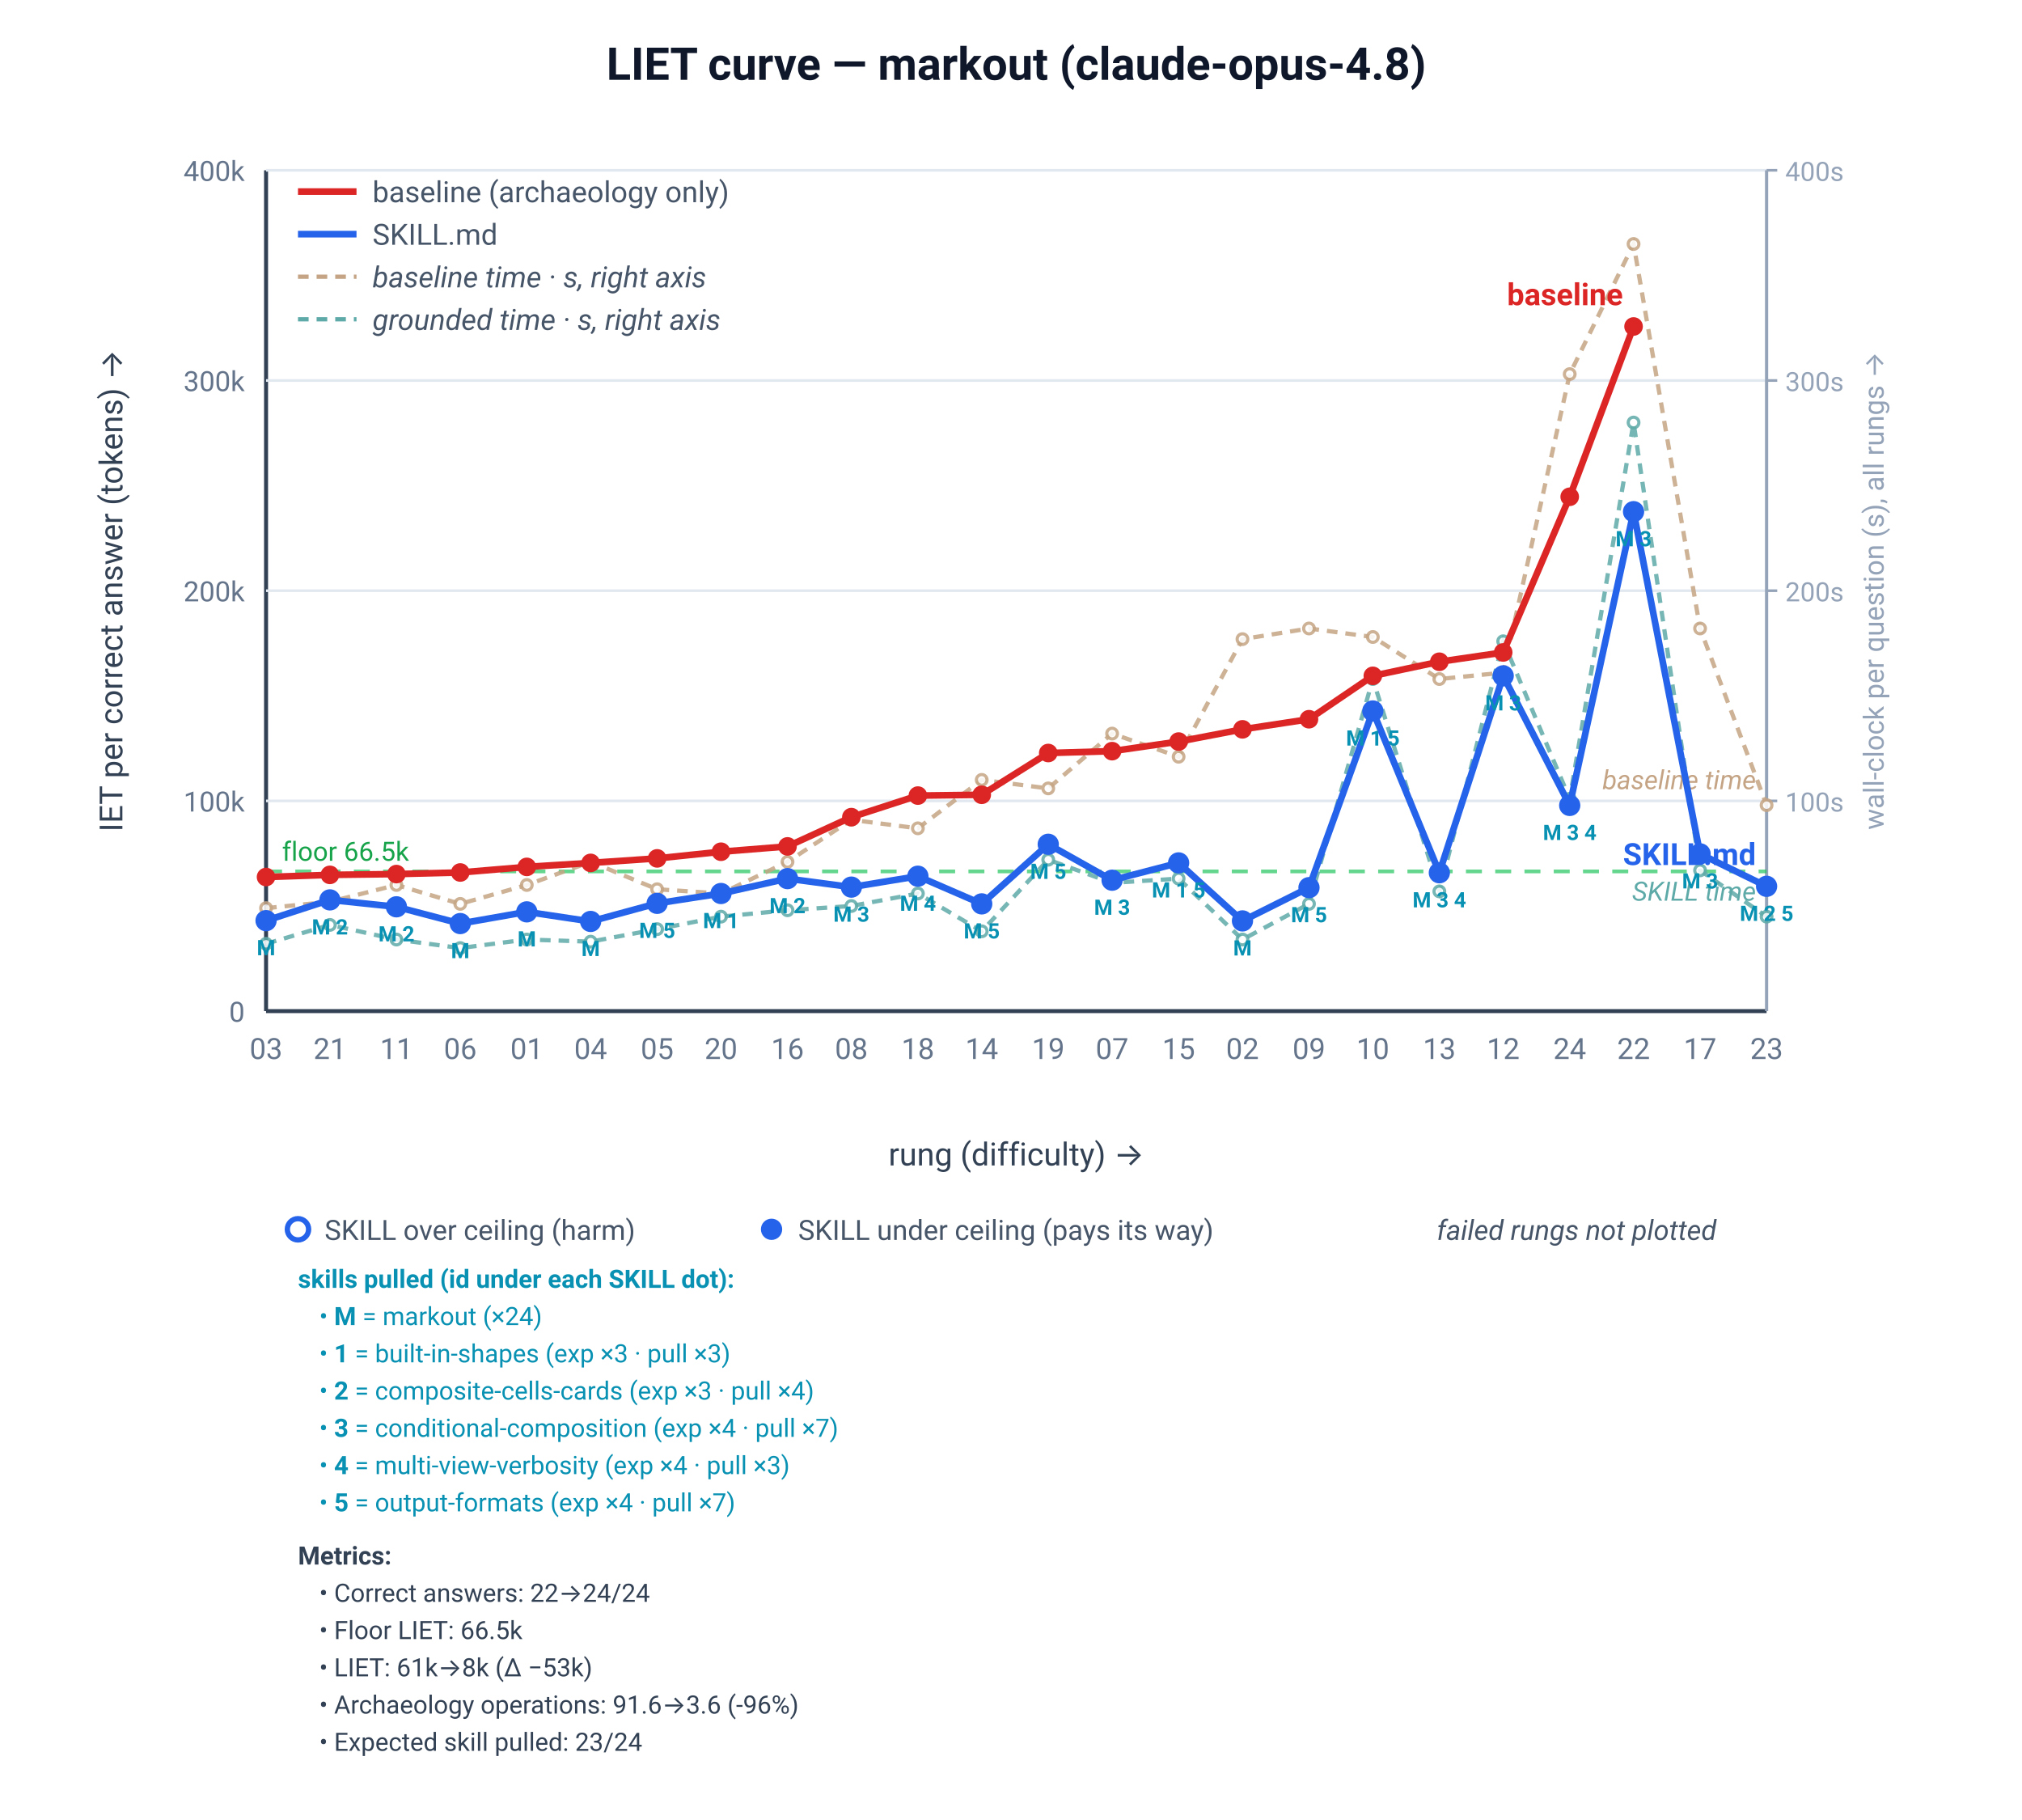
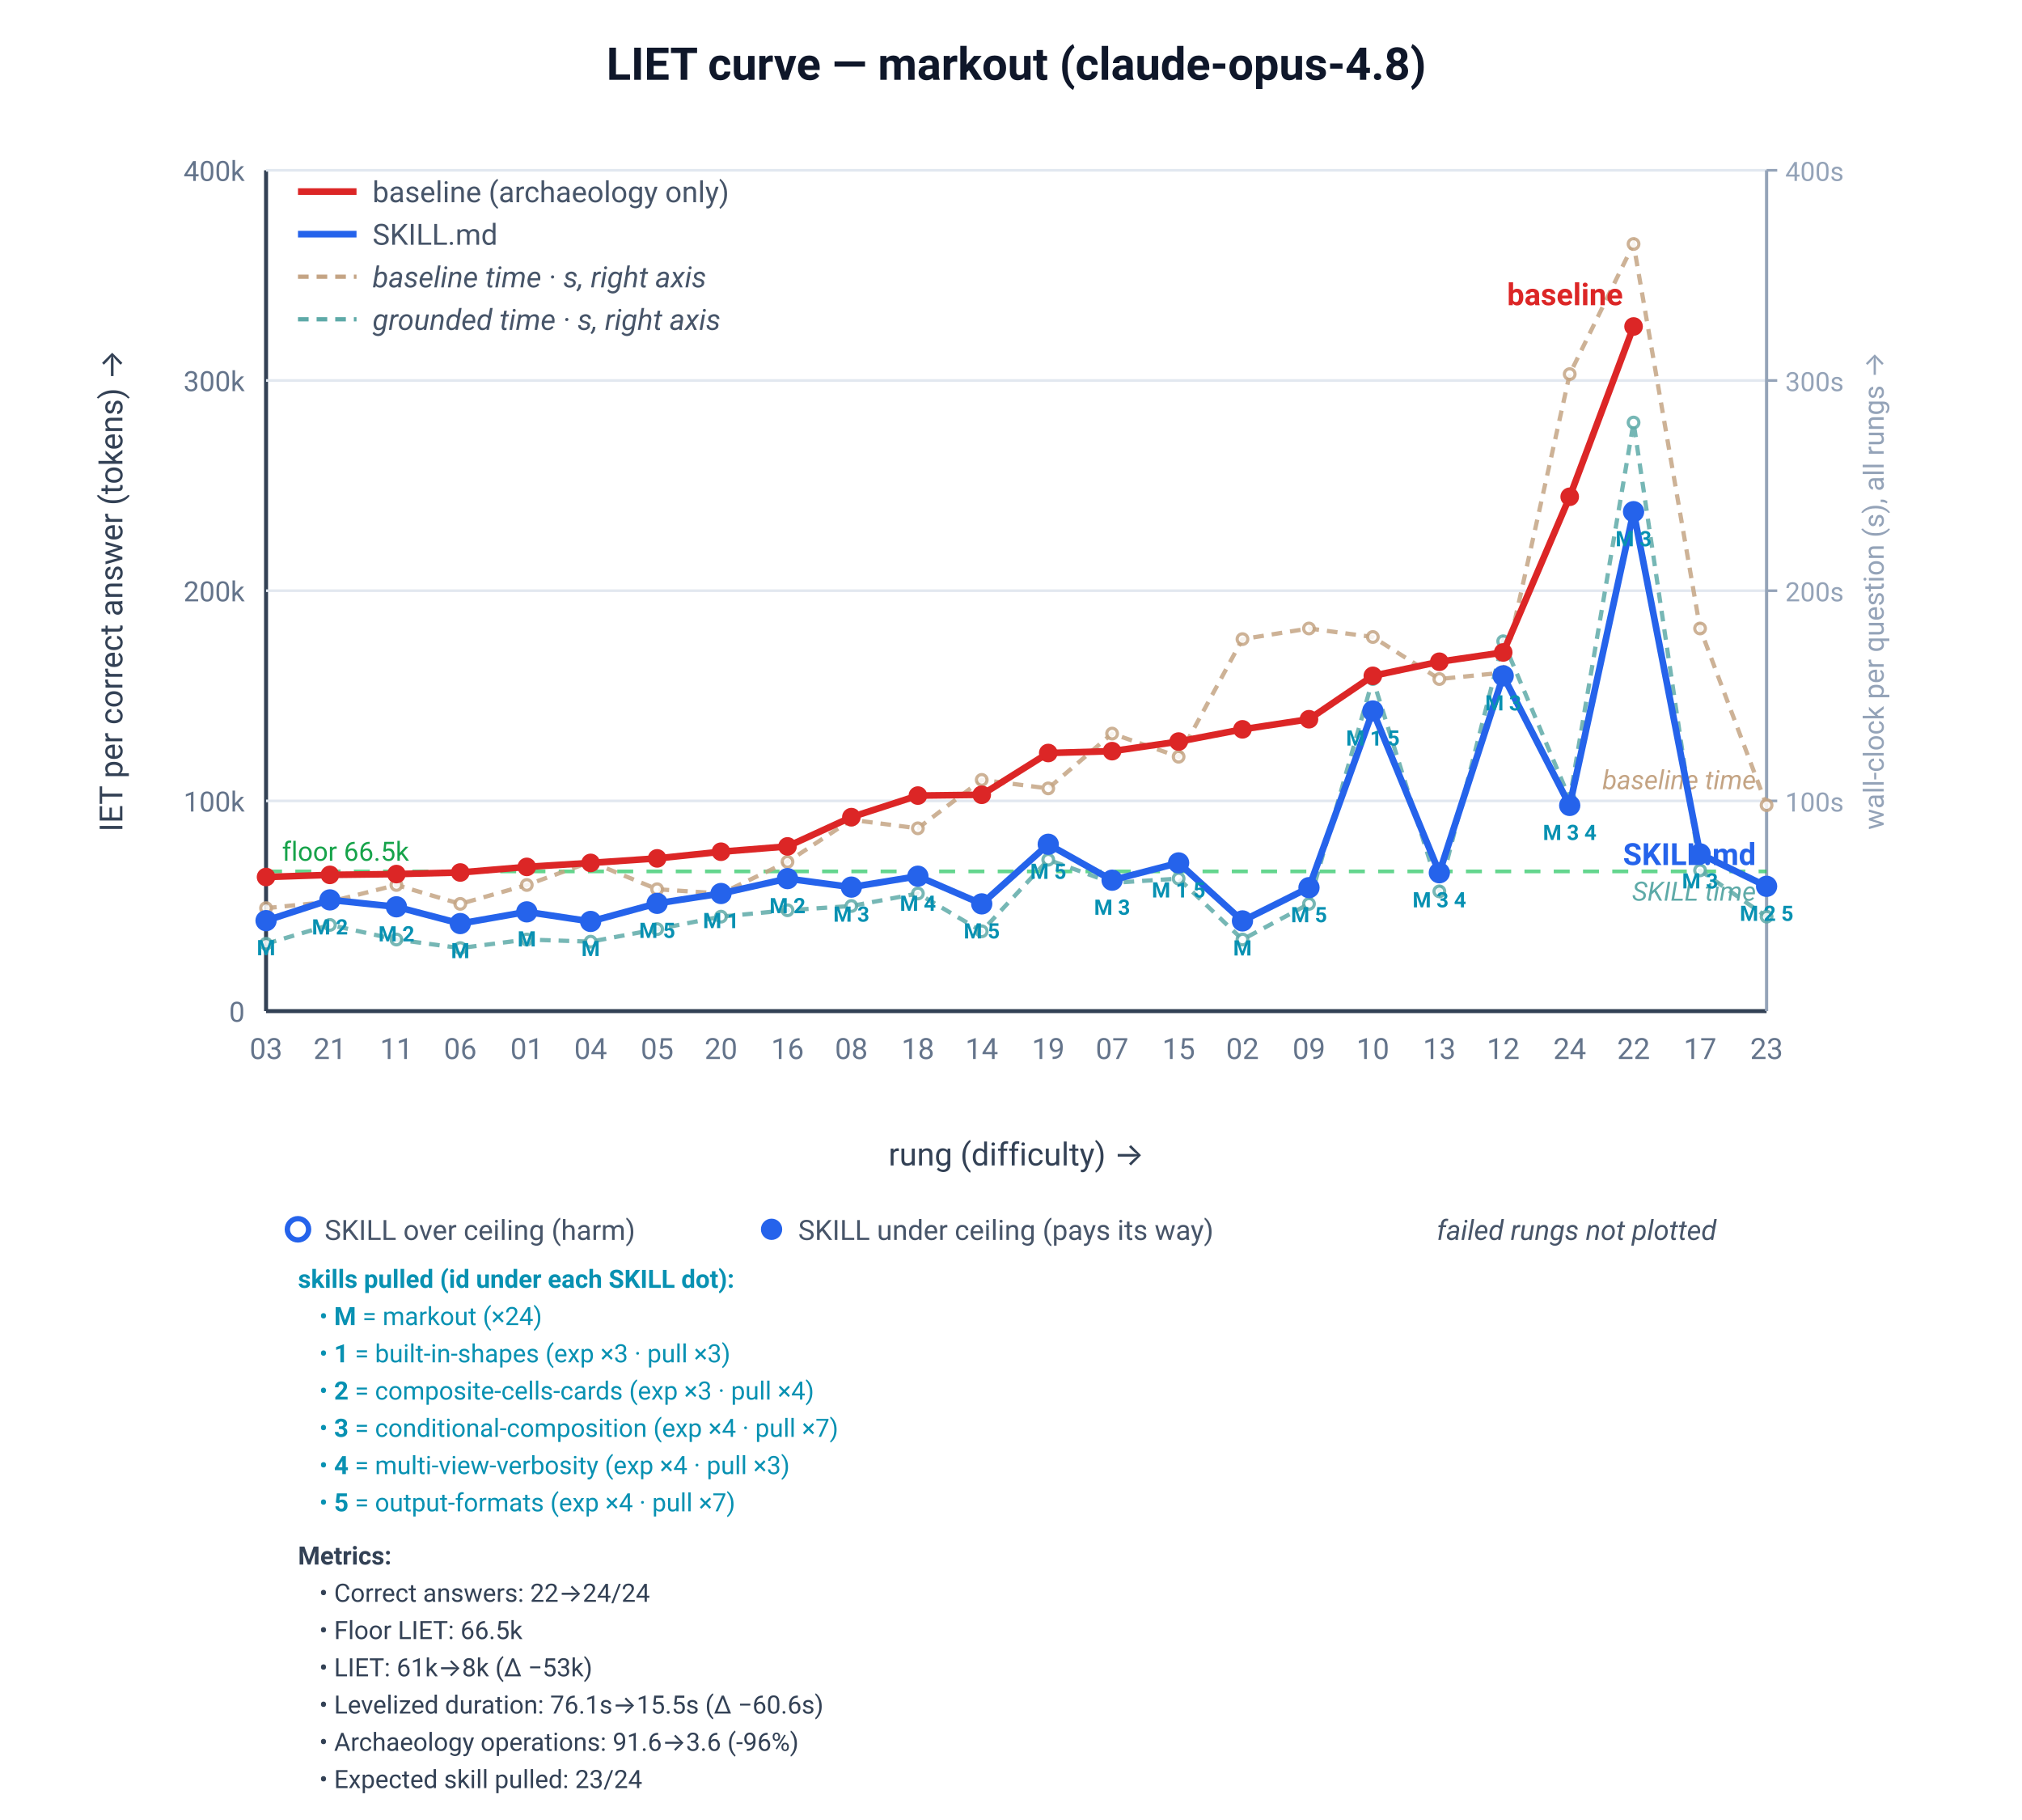
<svg xmlns="http://www.w3.org/2000/svg" viewBox="0 0 760 684" font-family="ui-sans-serif, system-ui, -apple-system, Segoe UI, Roboto, sans-serif">
  <rect width="760" height="684" fill="#ffffff" />
  <text x="382" y="30" text-anchor="middle" font-size="17" font-weight="700" fill="#0f172a">LIET curve — markout (claude-opus-4.8)</text>
  <line x1="100" y1="380" x2="664" y2="380" stroke="#334155" stroke-width="1.5" />
  <line x1="100" y1="380" x2="100" y2="64" stroke="#334155" stroke-width="1.5" />
  <text x="92" y="384" text-anchor="end" font-size="10.5" fill="#64748b">0</text>
  <line x1="100" y1="301" x2="664" y2="301" stroke="#e2e8f0" stroke-width="1" />
  <text x="92" y="305" text-anchor="end" font-size="10.5" fill="#64748b">100k</text>
  <line x1="100" y1="222" x2="664" y2="222" stroke="#e2e8f0" stroke-width="1" />
  <text x="92" y="226" text-anchor="end" font-size="10.5" fill="#64748b">200k</text>
  <line x1="100" y1="143" x2="664" y2="143" stroke="#e2e8f0" stroke-width="1" />
  <text x="92" y="147" text-anchor="end" font-size="10.5" fill="#64748b">300k</text>
  <line x1="100" y1="64" x2="664" y2="64" stroke="#e2e8f0" stroke-width="1" />
  <text x="92" y="68" text-anchor="end" font-size="10.5" fill="#64748b">400k</text>
  <text x="382" y="438" text-anchor="middle" font-size="12" fill="#334155">rung (difficulty) →</text>
  <text x="46" y="222" text-anchor="middle" font-size="12" fill="#334155" transform="rotate(-90 46 222)">IET per correct answer (tokens) →</text>
  <line x1="664" y1="380" x2="664" y2="64" stroke="#94a3b8" stroke-width="1.2" />
  <line x1="664" y1="301" x2="668" y2="301" stroke="#94a3b8" stroke-width="1" />
  <text x="671" y="305" text-anchor="start" font-size="10" fill="#94a3b8">100s</text>
  <line x1="664" y1="222" x2="668" y2="222" stroke="#94a3b8" stroke-width="1" />
  <text x="671" y="226" text-anchor="start" font-size="10" fill="#94a3b8">200s</text>
  <line x1="664" y1="143" x2="668" y2="143" stroke="#94a3b8" stroke-width="1" />
  <text x="671" y="147" text-anchor="start" font-size="10" fill="#94a3b8">300s</text>
  <line x1="664" y1="64" x2="668" y2="64" stroke="#94a3b8" stroke-width="1" />
  <text x="671" y="68" text-anchor="start" font-size="10" fill="#94a3b8">400s</text>
  <text x="708" y="222" text-anchor="middle" font-size="10.5" fill="#94a3b8" transform="rotate(-90 708 222)">wall-clock per question (s), all rungs →</text>
  <line x1="100" y1="327.5" x2="664" y2="327.5" stroke="#22c55e" stroke-width="1.4" stroke-dasharray="6 5" opacity="0.7" />
  <text x="106" y="323.5" font-size="10" fill="#16a34a">floor 66.5k</text>
  <g font-size="11" fill="#475569">
    <line x1="112" y1="72" x2="134" y2="72" stroke="#dc2626" stroke-width="2.5" />
    <text x="140" y="76">baseline (archaeology only)</text>
    <line x1="112" y1="88" x2="134" y2="88" stroke="#2563eb" stroke-width="2.5" />
    <text x="140" y="92">SKILL.md</text>
    <line x1="112" y1="104" x2="134" y2="104" stroke="#c4a484" stroke-width="1.6" stroke-dasharray="4 3" />
    <text x="140" y="108" font-style="italic">baseline time · s, right axis</text>
    <line x1="112" y1="120" x2="134" y2="120" stroke="#5eaaa8" stroke-width="1.6" stroke-dasharray="4 3" />
    <text x="140" y="124" font-style="italic">grounded time · s, right axis</text>
  </g>
  <g font-size="11" fill="#64748b" text-anchor="middle">
    <text x="100" y="398">03</text>
    <text x="124" y="398">21</text>
    <text x="149" y="398">11</text>
    <text x="173" y="398">06</text>
    <text x="198" y="398">01</text>
    <text x="222" y="398">04</text>
    <text x="247" y="398">05</text>
    <text x="271" y="398">20</text>
    <text x="296" y="398">16</text>
    <text x="320" y="398">08</text>
    <text x="345" y="398">18</text>
    <text x="369" y="398">14</text>
    <text x="394" y="398">19</text>
    <text x="418" y="398">07</text>
    <text x="443" y="398">15</text>
    <text x="467" y="398">02</text>
    <text x="492" y="398">09</text>
    <text x="516" y="398">10</text>
    <text x="541" y="398">13</text>
    <text x="565" y="398">12</text>
    <text x="590" y="398">24</text>
    <text x="614" y="398">22</text>
    <text x="639" y="398">17</text>
    <text x="664" y="398">23</text>
  </g>
  <polyline points="100,341.3 124,338.9 149,332.6 173,339.7 198,332.6 222,323.9 247,334.2 271,335.8 296,323.9 320,308.1 345,311.3 369,293.1 394,296.3 418,275.7 443,284.4 467,240.2 492,236.2 516,239.4 541,255.2 565,252.8 590,140.6 614,91.7 639,236.2 664,302.6" fill="none" stroke="#c4a484" stroke-width="1.6" stroke-dasharray="4 3" opacity="0.85" />
  <circle cx="100" cy="341.3" r="2" fill="white" stroke="#c4a484" stroke-width="1.2" opacity="0.85" />
  <circle cx="124" cy="338.9" r="2" fill="white" stroke="#c4a484" stroke-width="1.2" opacity="0.85" />
  <circle cx="149" cy="332.6" r="2" fill="white" stroke="#c4a484" stroke-width="1.2" opacity="0.85" />
  <circle cx="173" cy="339.7" r="2" fill="white" stroke="#c4a484" stroke-width="1.2" opacity="0.85" />
  <circle cx="198" cy="332.6" r="2" fill="white" stroke="#c4a484" stroke-width="1.2" opacity="0.85" />
  <circle cx="222" cy="323.9" r="2" fill="white" stroke="#c4a484" stroke-width="1.2" opacity="0.85" />
  <circle cx="247" cy="334.2" r="2" fill="white" stroke="#c4a484" stroke-width="1.2" opacity="0.85" />
  <circle cx="271" cy="335.8" r="2" fill="white" stroke="#c4a484" stroke-width="1.2" opacity="0.85" />
  <circle cx="296" cy="323.9" r="2" fill="white" stroke="#c4a484" stroke-width="1.2" opacity="0.85" />
  <circle cx="320" cy="308.1" r="2" fill="white" stroke="#c4a484" stroke-width="1.2" opacity="0.85" />
  <circle cx="345" cy="311.3" r="2" fill="white" stroke="#c4a484" stroke-width="1.2" opacity="0.85" />
  <circle cx="369" cy="293.1" r="2" fill="white" stroke="#c4a484" stroke-width="1.2" opacity="0.85" />
  <circle cx="394" cy="296.3" r="2" fill="white" stroke="#c4a484" stroke-width="1.2" opacity="0.85" />
  <circle cx="418" cy="275.7" r="2" fill="white" stroke="#c4a484" stroke-width="1.2" opacity="0.85" />
  <circle cx="443" cy="284.4" r="2" fill="white" stroke="#c4a484" stroke-width="1.2" opacity="0.85" />
  <circle cx="467" cy="240.2" r="2" fill="white" stroke="#c4a484" stroke-width="1.2" opacity="0.85" />
  <circle cx="492" cy="236.2" r="2" fill="white" stroke="#c4a484" stroke-width="1.2" opacity="0.85" />
  <circle cx="516" cy="239.4" r="2" fill="white" stroke="#c4a484" stroke-width="1.2" opacity="0.85" />
  <circle cx="541" cy="255.2" r="2" fill="white" stroke="#c4a484" stroke-width="1.2" opacity="0.85" />
  <circle cx="565" cy="252.8" r="2" fill="white" stroke="#c4a484" stroke-width="1.2" opacity="0.85" />
  <circle cx="590" cy="140.6" r="2" fill="white" stroke="#c4a484" stroke-width="1.2" opacity="0.85" />
  <circle cx="614" cy="91.7" r="2" fill="white" stroke="#c4a484" stroke-width="1.2" opacity="0.85" />
  <circle cx="639" cy="236.2" r="2" fill="white" stroke="#c4a484" stroke-width="1.2" opacity="0.85" />
  <circle cx="664" cy="302.6" r="2" fill="white" stroke="#c4a484" stroke-width="1.2" opacity="0.85" />
  <text x="660" y="296.6" text-anchor="end" font-size="10" font-style="italic" fill="#c4a484">baseline time</text>
  <polyline points="100,354.7 124,347.6 149,353.1 173,356.3 198,353.1 222,353.9 247,349.2 271,344.5 296,342.1 320,340.5 345,335.8 369,350 394,323.1 418,331.8 443,330.2 467,353.1 492,339.7 516,255.2 541,335 565,241 590,300.2 614,158.8 639,327.1 664,344.5" fill="none" stroke="#5eaaa8" stroke-width="1.6" stroke-dasharray="4 3" opacity="0.85" />
  <circle cx="100" cy="354.7" r="2" fill="white" stroke="#5eaaa8" stroke-width="1.2" opacity="0.85" />
  <circle cx="124" cy="347.6" r="2" fill="white" stroke="#5eaaa8" stroke-width="1.2" opacity="0.85" />
  <circle cx="149" cy="353.1" r="2" fill="white" stroke="#5eaaa8" stroke-width="1.2" opacity="0.85" />
  <circle cx="173" cy="356.3" r="2" fill="white" stroke="#5eaaa8" stroke-width="1.2" opacity="0.85" />
  <circle cx="198" cy="353.1" r="2" fill="white" stroke="#5eaaa8" stroke-width="1.2" opacity="0.85" />
  <circle cx="222" cy="353.9" r="2" fill="white" stroke="#5eaaa8" stroke-width="1.2" opacity="0.85" />
  <circle cx="247" cy="349.2" r="2" fill="white" stroke="#5eaaa8" stroke-width="1.2" opacity="0.85" />
  <circle cx="271" cy="344.5" r="2" fill="white" stroke="#5eaaa8" stroke-width="1.2" opacity="0.85" />
  <circle cx="296" cy="342.1" r="2" fill="white" stroke="#5eaaa8" stroke-width="1.2" opacity="0.85" />
  <circle cx="320" cy="340.5" r="2" fill="white" stroke="#5eaaa8" stroke-width="1.2" opacity="0.85" />
  <circle cx="345" cy="335.8" r="2" fill="white" stroke="#5eaaa8" stroke-width="1.2" opacity="0.85" />
  <circle cx="369" cy="350" r="2" fill="white" stroke="#5eaaa8" stroke-width="1.2" opacity="0.85" />
  <circle cx="394" cy="323.1" r="2" fill="white" stroke="#5eaaa8" stroke-width="1.2" opacity="0.85" />
  <circle cx="418" cy="331.8" r="2" fill="white" stroke="#5eaaa8" stroke-width="1.2" opacity="0.85" />
  <circle cx="443" cy="330.2" r="2" fill="white" stroke="#5eaaa8" stroke-width="1.2" opacity="0.85" />
  <circle cx="467" cy="353.1" r="2" fill="white" stroke="#5eaaa8" stroke-width="1.2" opacity="0.85" />
  <circle cx="492" cy="339.7" r="2" fill="white" stroke="#5eaaa8" stroke-width="1.2" opacity="0.85" />
  <circle cx="516" cy="255.2" r="2" fill="white" stroke="#5eaaa8" stroke-width="1.2" opacity="0.85" />
  <circle cx="541" cy="335" r="2" fill="white" stroke="#5eaaa8" stroke-width="1.2" opacity="0.85" />
  <circle cx="565" cy="241" r="2" fill="white" stroke="#5eaaa8" stroke-width="1.2" opacity="0.85" />
  <circle cx="590" cy="300.2" r="2" fill="white" stroke="#5eaaa8" stroke-width="1.2" opacity="0.85" />
  <circle cx="614" cy="158.8" r="2" fill="white" stroke="#5eaaa8" stroke-width="1.2" opacity="0.85" />
  <circle cx="639" cy="327.1" r="2" fill="white" stroke="#5eaaa8" stroke-width="1.2" opacity="0.85" />
  <circle cx="664" cy="344.5" r="2" fill="white" stroke="#5eaaa8" stroke-width="1.2" opacity="0.85" />
  <text x="660" y="338.5" text-anchor="end" font-size="10" font-style="italic" fill="#5eaaa8">SKILL time</text>
  <polyline points="100,329.6 124,328.8 149,328.5 173,327.9 198,325.8 222,324.3 247,322.6 271,320.1 296,318.1 320,307.1 345,299 369,298.7 394,283 418,282.3 443,278.7 467,274.1 492,270.3 516,254 541,248.7 565,245.2 590,186.7 614,122.7" fill="none" stroke="#dc2626" stroke-width="2.5" />
  <circle cx="100" cy="329.6" r="3.5" fill="#dc2626" />
  <circle cx="124" cy="328.8" r="3.5" fill="#dc2626" />
  <circle cx="149" cy="328.5" r="3.5" fill="#dc2626" />
  <circle cx="173" cy="327.9" r="3.5" fill="#dc2626" />
  <circle cx="198" cy="325.8" r="3.5" fill="#dc2626" />
  <circle cx="222" cy="324.3" r="3.5" fill="#dc2626" />
  <circle cx="247" cy="322.6" r="3.5" fill="#dc2626" />
  <circle cx="271" cy="320.1" r="3.5" fill="#dc2626" />
  <circle cx="296" cy="318.1" r="3.5" fill="#dc2626" />
  <circle cx="320" cy="307.1" r="3.5" fill="#dc2626" />
  <circle cx="345" cy="299" r="3.5" fill="#dc2626" />
  <circle cx="369" cy="298.7" r="3.5" fill="#dc2626" />
  <circle cx="394" cy="283" r="3.5" fill="#dc2626" />
  <circle cx="418" cy="282.3" r="3.5" fill="#dc2626" />
  <circle cx="443" cy="278.7" r="3.5" fill="#dc2626" />
  <circle cx="467" cy="274.1" r="3.5" fill="#dc2626" />
  <circle cx="492" cy="270.3" r="3.5" fill="#dc2626" />
  <circle cx="516" cy="254" r="3.5" fill="#dc2626" />
  <circle cx="541" cy="248.7" r="3.5" fill="#dc2626" />
  <circle cx="565" cy="245.2" r="3.5" fill="#dc2626" />
  <circle cx="590" cy="186.7" r="3.5" fill="#dc2626" />
  <circle cx="614" cy="122.7" r="3.5" fill="#dc2626" />
  <text x="610" y="114.7" text-anchor="end" font-size="11.5" font-weight="700" fill="#dc2626">baseline</text>
  <polyline points="100,346 124,338.2 149,340.8 173,347.1 198,342.7 222,346.3 247,339.5 271,335.8 296,330.2 320,333.4 345,329.3 369,339.7 394,317.3 418,330.8 443,324.3 467,346.1 492,333.6 516,267.2 541,328 565,254 590,302.7 614,192.3 639,320.9 664,333.1" fill="none" stroke="#2563eb" stroke-width="2.5" />
  <circle cx="100" cy="346" r="4" fill="#2563eb" />
  <circle cx="124" cy="338.2" r="4" fill="#2563eb" />
  <circle cx="149" cy="340.8" r="4" fill="#2563eb" />
  <circle cx="173" cy="347.1" r="4" fill="#2563eb" />
  <circle cx="198" cy="342.7" r="4" fill="#2563eb" />
  <circle cx="222" cy="346.3" r="4" fill="#2563eb" />
  <circle cx="247" cy="339.5" r="4" fill="#2563eb" />
  <circle cx="271" cy="335.8" r="4" fill="#2563eb" />
  <circle cx="296" cy="330.2" r="4" fill="#2563eb" />
  <circle cx="320" cy="333.4" r="4" fill="#2563eb" />
  <circle cx="345" cy="329.3" r="4" fill="#2563eb" />
  <circle cx="369" cy="339.7" r="4" fill="#2563eb" />
  <circle cx="394" cy="317.3" r="4" fill="#2563eb" />
  <circle cx="418" cy="330.8" r="4" fill="#2563eb" />
  <circle cx="443" cy="324.3" r="4" fill="#2563eb" />
  <circle cx="467" cy="346.1" r="4" fill="#2563eb" />
  <circle cx="492" cy="333.6" r="4" fill="#2563eb" />
  <circle cx="516" cy="267.2" r="4" fill="#2563eb" />
  <circle cx="541" cy="328" r="4" fill="#2563eb" />
  <circle cx="565" cy="254" r="4" fill="#2563eb" />
  <circle cx="590" cy="302.7" r="4" fill="#2563eb" />
  <circle cx="614" cy="192.3" r="4" fill="#2563eb" />
  <circle cx="639" cy="320.9" r="4" fill="#2563eb" />
  <circle cx="664" cy="333.1" r="4" fill="#2563eb" />
  <text x="660" y="325.1" text-anchor="end" font-size="11.5" font-weight="700" fill="#2563eb">SKILL.md</text>
  <g font-size="8" font-weight="700" fill="#0891b2" text-anchor="middle">
    <text x="100" y="359">M</text>
    <text x="124" y="351.2">M 2</text>
    <text x="149" y="353.8">M 2</text>
    <text x="173" y="360.1">M</text>
    <text x="198" y="355.7">M</text>
    <text x="222" y="359.3">M</text>
    <text x="247" y="352.5">M 5</text>
    <text x="271" y="348.8">M 1</text>
    <text x="296" y="343.2">M 2</text>
    <text x="320" y="346.4">M 3</text>
    <text x="345" y="342.3">M 4</text>
    <text x="369" y="352.7">M 5</text>
    <text x="394" y="330.3">M 5</text>
    <text x="418" y="343.8">M 3</text>
    <text x="443" y="337.3">M 1 5</text>
    <text x="467" y="359.1">M</text>
    <text x="492" y="346.6">M 5</text>
    <text x="516" y="280.2">M 1 5</text>
    <text x="541" y="341">M 3 4</text>
    <text x="565" y="267">M 3</text>
    <text x="590" y="315.7">M 3 4</text>
    <text x="614" y="205.3">M 3</text>
    <text x="639" y="333.9">M 3</text>
    <text x="664" y="346.1">M 2 5</text>
  </g>
  <g font-size="10.5" fill="#475569">
    <circle cx="112" cy="462" r="4" fill="none" stroke="#2563eb" stroke-width="2" />
    <text x="122" y="466">SKILL over ceiling (harm)</text>
    <circle cx="290" cy="462" r="4" fill="#2563eb" />
    <text x="300" y="466">SKILL under ceiling (pays its way)</text>
    <text x="540" y="466" font-style="italic">failed rungs not plotted</text>
  </g>
  <text x="112" y="484" font-size="9.5" font-weight="700" fill="#0891b2">skills pulled (id under each SKILL dot):</text>
  <g font-size="9.5" fill="#0891b2">
    <text x="120" y="498">• <tspan font-weight="700">M</tspan> = markout (×24)</text>
    <text x="120" y="512">• <tspan font-weight="700">1</tspan> = built-in-shapes (exp ×3 · pull ×3)</text>
    <text x="120" y="526">• <tspan font-weight="700">2</tspan> = composite-cells-cards (exp ×3 · pull ×4)</text>
    <text x="120" y="540">• <tspan font-weight="700">3</tspan> = conditional-composition (exp ×4 · pull ×7)</text>
    <text x="120" y="554">• <tspan font-weight="700">4</tspan> = multi-view-verbosity (exp ×4 · pull ×3)</text>
    <text x="120" y="568">• <tspan font-weight="700">5</tspan> = output-formats (exp ×4 · pull ×7)</text>
  </g>
  <text x="112" y="588" font-size="9.5" font-weight="700" fill="#334155">Metrics:</text>
  <g font-size="9.5" fill="#334155">
    <text x="120" y="602">• Correct answers: 22→24/24</text>
    <text x="120" y="616">• Floor LIET: 66.5k</text>
    <text x="120" y="630">• LIET: 61k→8k (Δ −53k)</text>
-     <text x="120" y="644">• Archaeology operations: 91.6→3.6 (-96%)</text>
-     <text x="120" y="658">• Expected skill pulled: 23/24</text>
+     <text x="120" y="644">• Levelized duration: 76.1s→15.5s (Δ −60.6s)</text>
+     <text x="120" y="658">• Archaeology operations: 91.6→3.6 (-96%)</text>
+     <text x="120" y="672">• Expected skill pulled: 23/24</text>
  </g>
</svg>
